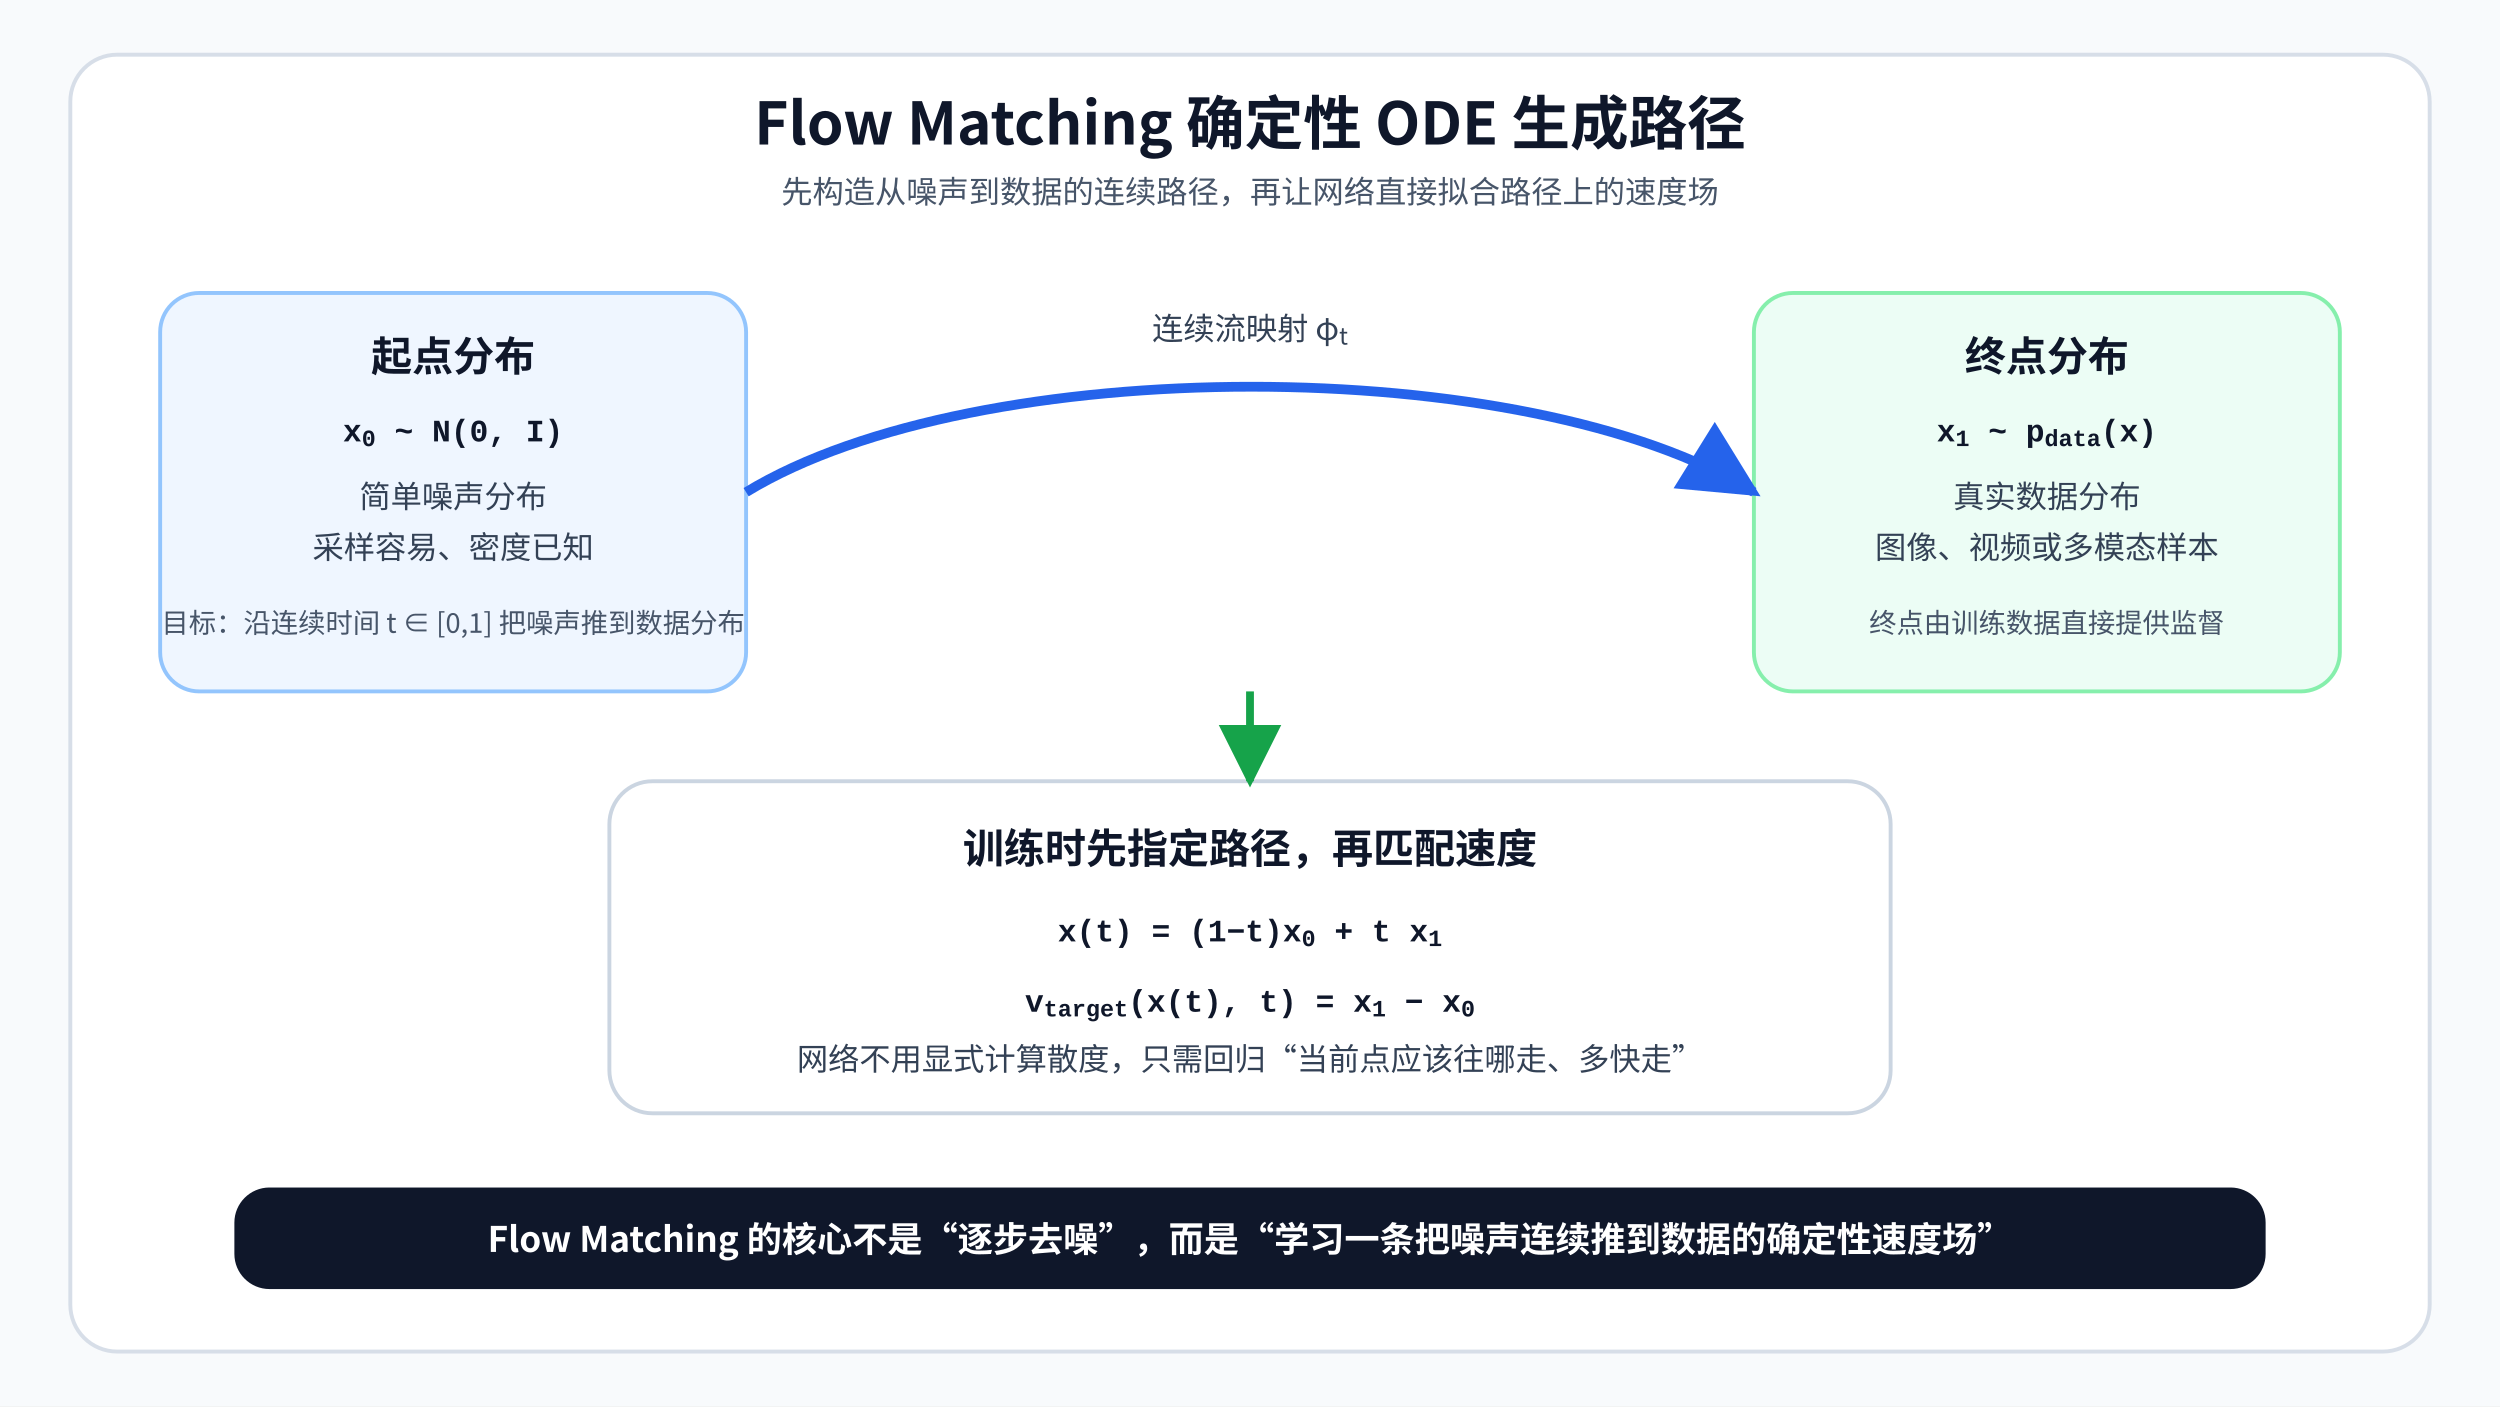
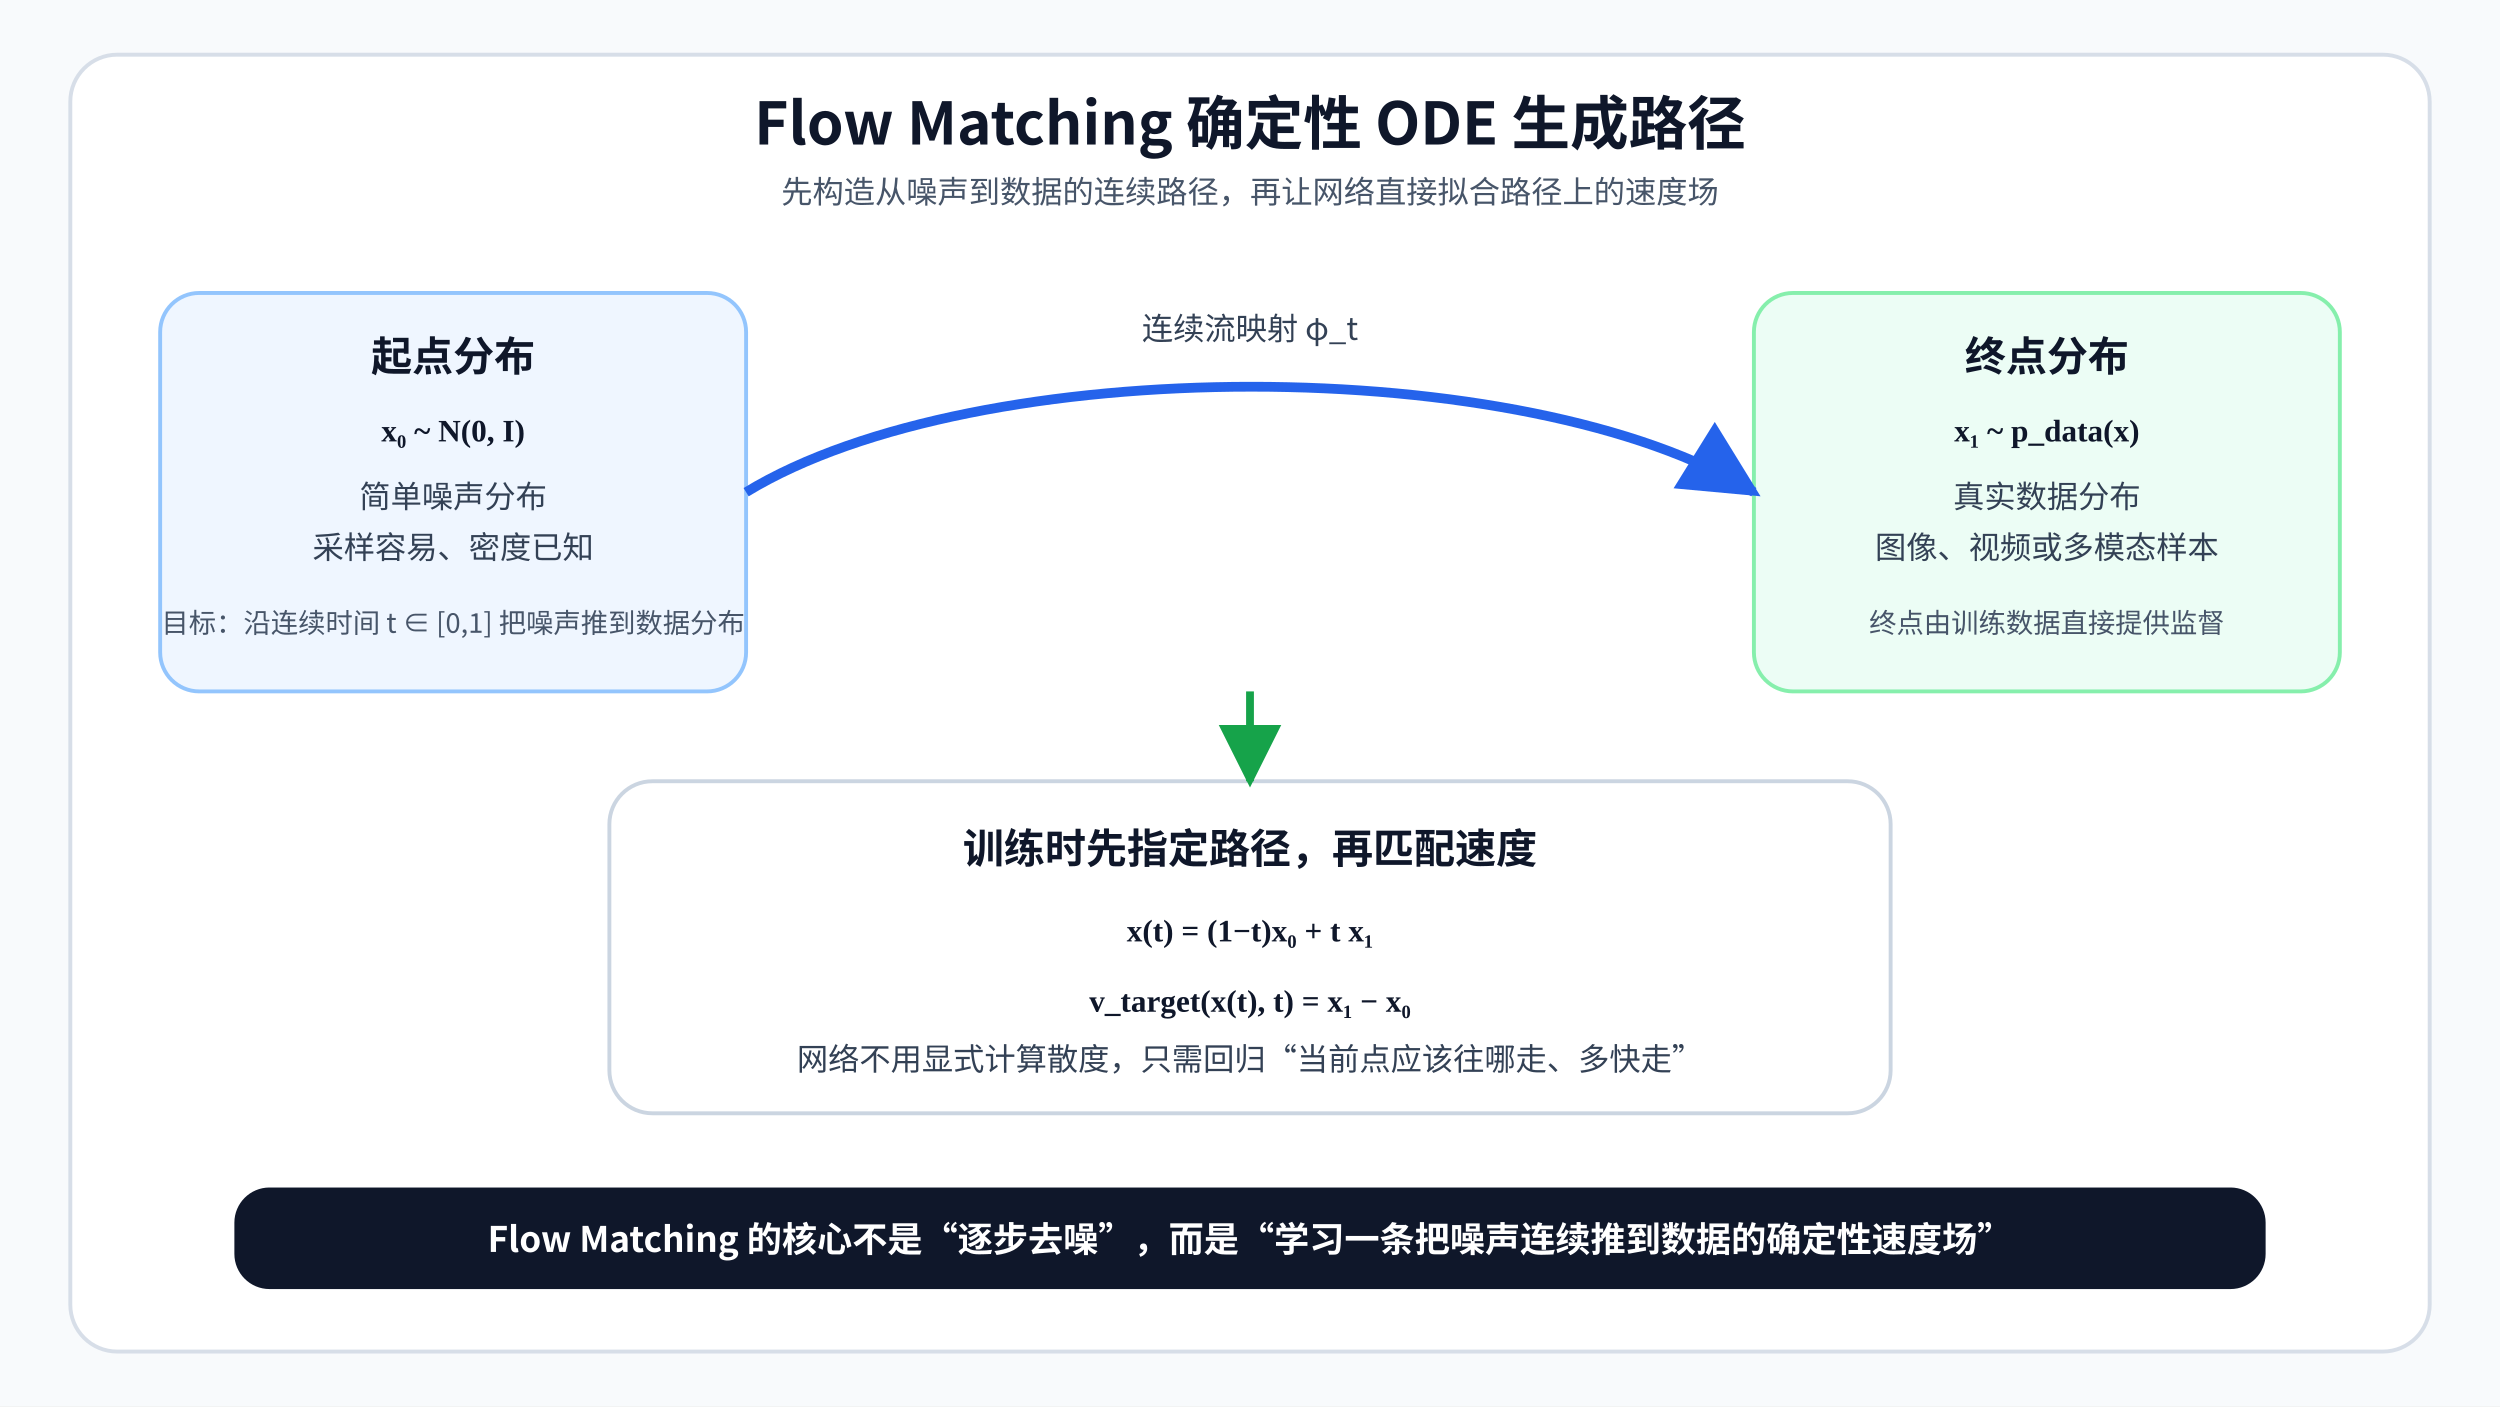
<svg xmlns="http://www.w3.org/2000/svg" width="1280" height="720" viewBox="0 0 1280 720">
  <defs>
    <marker id="arrowBlue" viewBox="0 0 10 10" refX="9" refY="5" markerWidth="8" markerHeight="8" orient="auto">
      <path d="M 0 0 L 10 5 L 0 10 z" fill="#2563eb" />
    </marker>
    <marker id="arrowGreen" viewBox="0 0 10 10" refX="9" refY="5" markerWidth="8" markerHeight="8" orient="auto">
      <path d="M 0 0 L 10 5 L 0 10 z" fill="#16a34a" />
    </marker>
    <style>
      .title { font: 700 30px "PingFang SC","Microsoft YaHei","Noto Sans CJK SC",Arial,sans-serif; fill: #0f172a; }
      .sub { font: 500 16px "PingFang SC","Microsoft YaHei","Noto Sans CJK SC",Arial,sans-serif; fill: #475569; }
      .panel { fill: #ffffff; stroke: #d7dee8; stroke-width: 2; }
      .label { font: 700 21px "PingFang SC","Microsoft YaHei","Noto Sans CJK SC",Arial,sans-serif; fill: #0f172a; }
      .body { font: 500 16px "PingFang SC","Microsoft YaHei","Noto Sans CJK SC",Arial,sans-serif; fill: #334155; }
      .small { font: 500 14px "PingFang SC","Microsoft YaHei","Noto Sans CJK SC",Arial,sans-serif; fill: #475569; }
-       .code { font: 600 16px "Menlo","Consolas","Courier New",monospace; fill: #0f172a; }
+       .code { font: 600 16px "Arial Unicode MS","STIXGeneral","Times New Roman","PingFang SC",serif; fill: #0f172a; }
    </style>
  </defs>
  <rect width="1280" height="720" fill="#f8fafc" />
  <rect x="36" y="28" width="1208" height="664" rx="24" class="panel" />
  <text x="640" y="74" text-anchor="middle" class="title">Flow Matching 确定性 ODE 生成路径</text>
  <text x="640" y="104" text-anchor="middle" class="sub">先构造从噪声到数据的连续路径，再让网络直接拟合路径上的速度场</text>
  <rect x="82" y="150" width="300" height="204" rx="20" fill="#eff6ff" stroke="#93c5fd" stroke-width="2" />
  <text x="232" y="190" text-anchor="middle" class="label">起点分布</text>
-   <text x="232" y="226" text-anchor="middle" class="code">x<tspan baseline-shift="sub" font-size="12">0</tspan> ~ N(0, I)</text>
+   <text x="232" y="226" text-anchor="middle" class="code">x₀ ~ N(0, I)</text>
  <text x="232" y="260" text-anchor="middle" class="body">简单噪声分布</text>
  <text x="232" y="286" text-anchor="middle" class="body">采样容易、密度已知</text>
  <text x="232" y="324" text-anchor="middle" class="small">目标：沿连续时间 t ∈ [0,1] 把噪声推到数据分布</text>
  <rect x="898" y="150" width="300" height="204" rx="20" fill="#ecfdf5" stroke="#86efac" stroke-width="2" />
  <text x="1048" y="190" text-anchor="middle" class="label">终点分布</text>
-   <text x="1048" y="226" text-anchor="middle" class="code">x<tspan baseline-shift="sub" font-size="12">1</tspan> ~ p<tspan baseline-shift="sub" font-size="12">data</tspan>(x)</text>
+   <text x="1048" y="226" text-anchor="middle" class="code">x₁ ~ p_data(x)</text>
  <text x="1048" y="260" text-anchor="middle" class="body">真实数据分布</text>
  <text x="1048" y="286" text-anchor="middle" class="body">图像、视频或多模态样本</text>
  <text x="1048" y="324" text-anchor="middle" class="small">终点由训练数据直接提供监督</text>
  <path d="M 382 252 C 500 180, 782 180, 898 252" fill="none" stroke="#2563eb" stroke-width="5" marker-end="url(#arrowBlue)" />
-   <text x="640" y="174" text-anchor="middle" class="body">连续流映射 φ<tspan baseline-shift="sub" font-size="12">t</tspan>
-   </text>
+   <text x="640" y="174" text-anchor="middle" class="body">连续流映射 φ_t</text>
  <rect x="312" y="400" width="656" height="170" rx="22" fill="#ffffff" stroke="#cbd5e1" stroke-width="2" />
  <text x="640" y="442" text-anchor="middle" class="label">训练时先指定路径，再匹配速度</text>
-   <text x="640" y="482" text-anchor="middle" class="code">x(t) = (1−t)x<tspan baseline-shift="sub" font-size="12">0</tspan> + t x<tspan baseline-shift="sub" font-size="12">1</tspan>
-   </text>
-   <text x="640" y="518" text-anchor="middle" class="code">v<tspan baseline-shift="sub" font-size="12">target</tspan>(x(t), t) = x<tspan baseline-shift="sub" font-size="12">1</tspan> − x<tspan baseline-shift="sub" font-size="12">0</tspan>
-   </text>
+   <text x="640" y="482" text-anchor="middle" class="code">x(t) = (1−t)x₀ + t x₁</text>
+   <text x="640" y="518" text-anchor="middle" class="code">v_target(x(t), t) = x₁ − x₀</text>
  <text x="640" y="548" text-anchor="middle" class="body">网络不用显式计算散度，只需回归“当前点应该往哪走、多快走”</text>
  <path d="M 640 354 L 640 400" fill="none" stroke="#16a34a" stroke-width="4" marker-end="url(#arrowGreen)" />
  <rect x="120" y="608" width="1040" height="52" rx="18" fill="#0f172a" />
  <text x="640" y="641" text-anchor="middle" style="font:700 18px 'PingFang SC','Microsoft YaHei','Noto Sans CJK SC',Arial,sans-serif; fill:#ffffff;">Flow Matching 的核心不是“逐步去噪”，而是“学习一条把噪声连续推到数据的确定性速度场”</text>
</svg>
